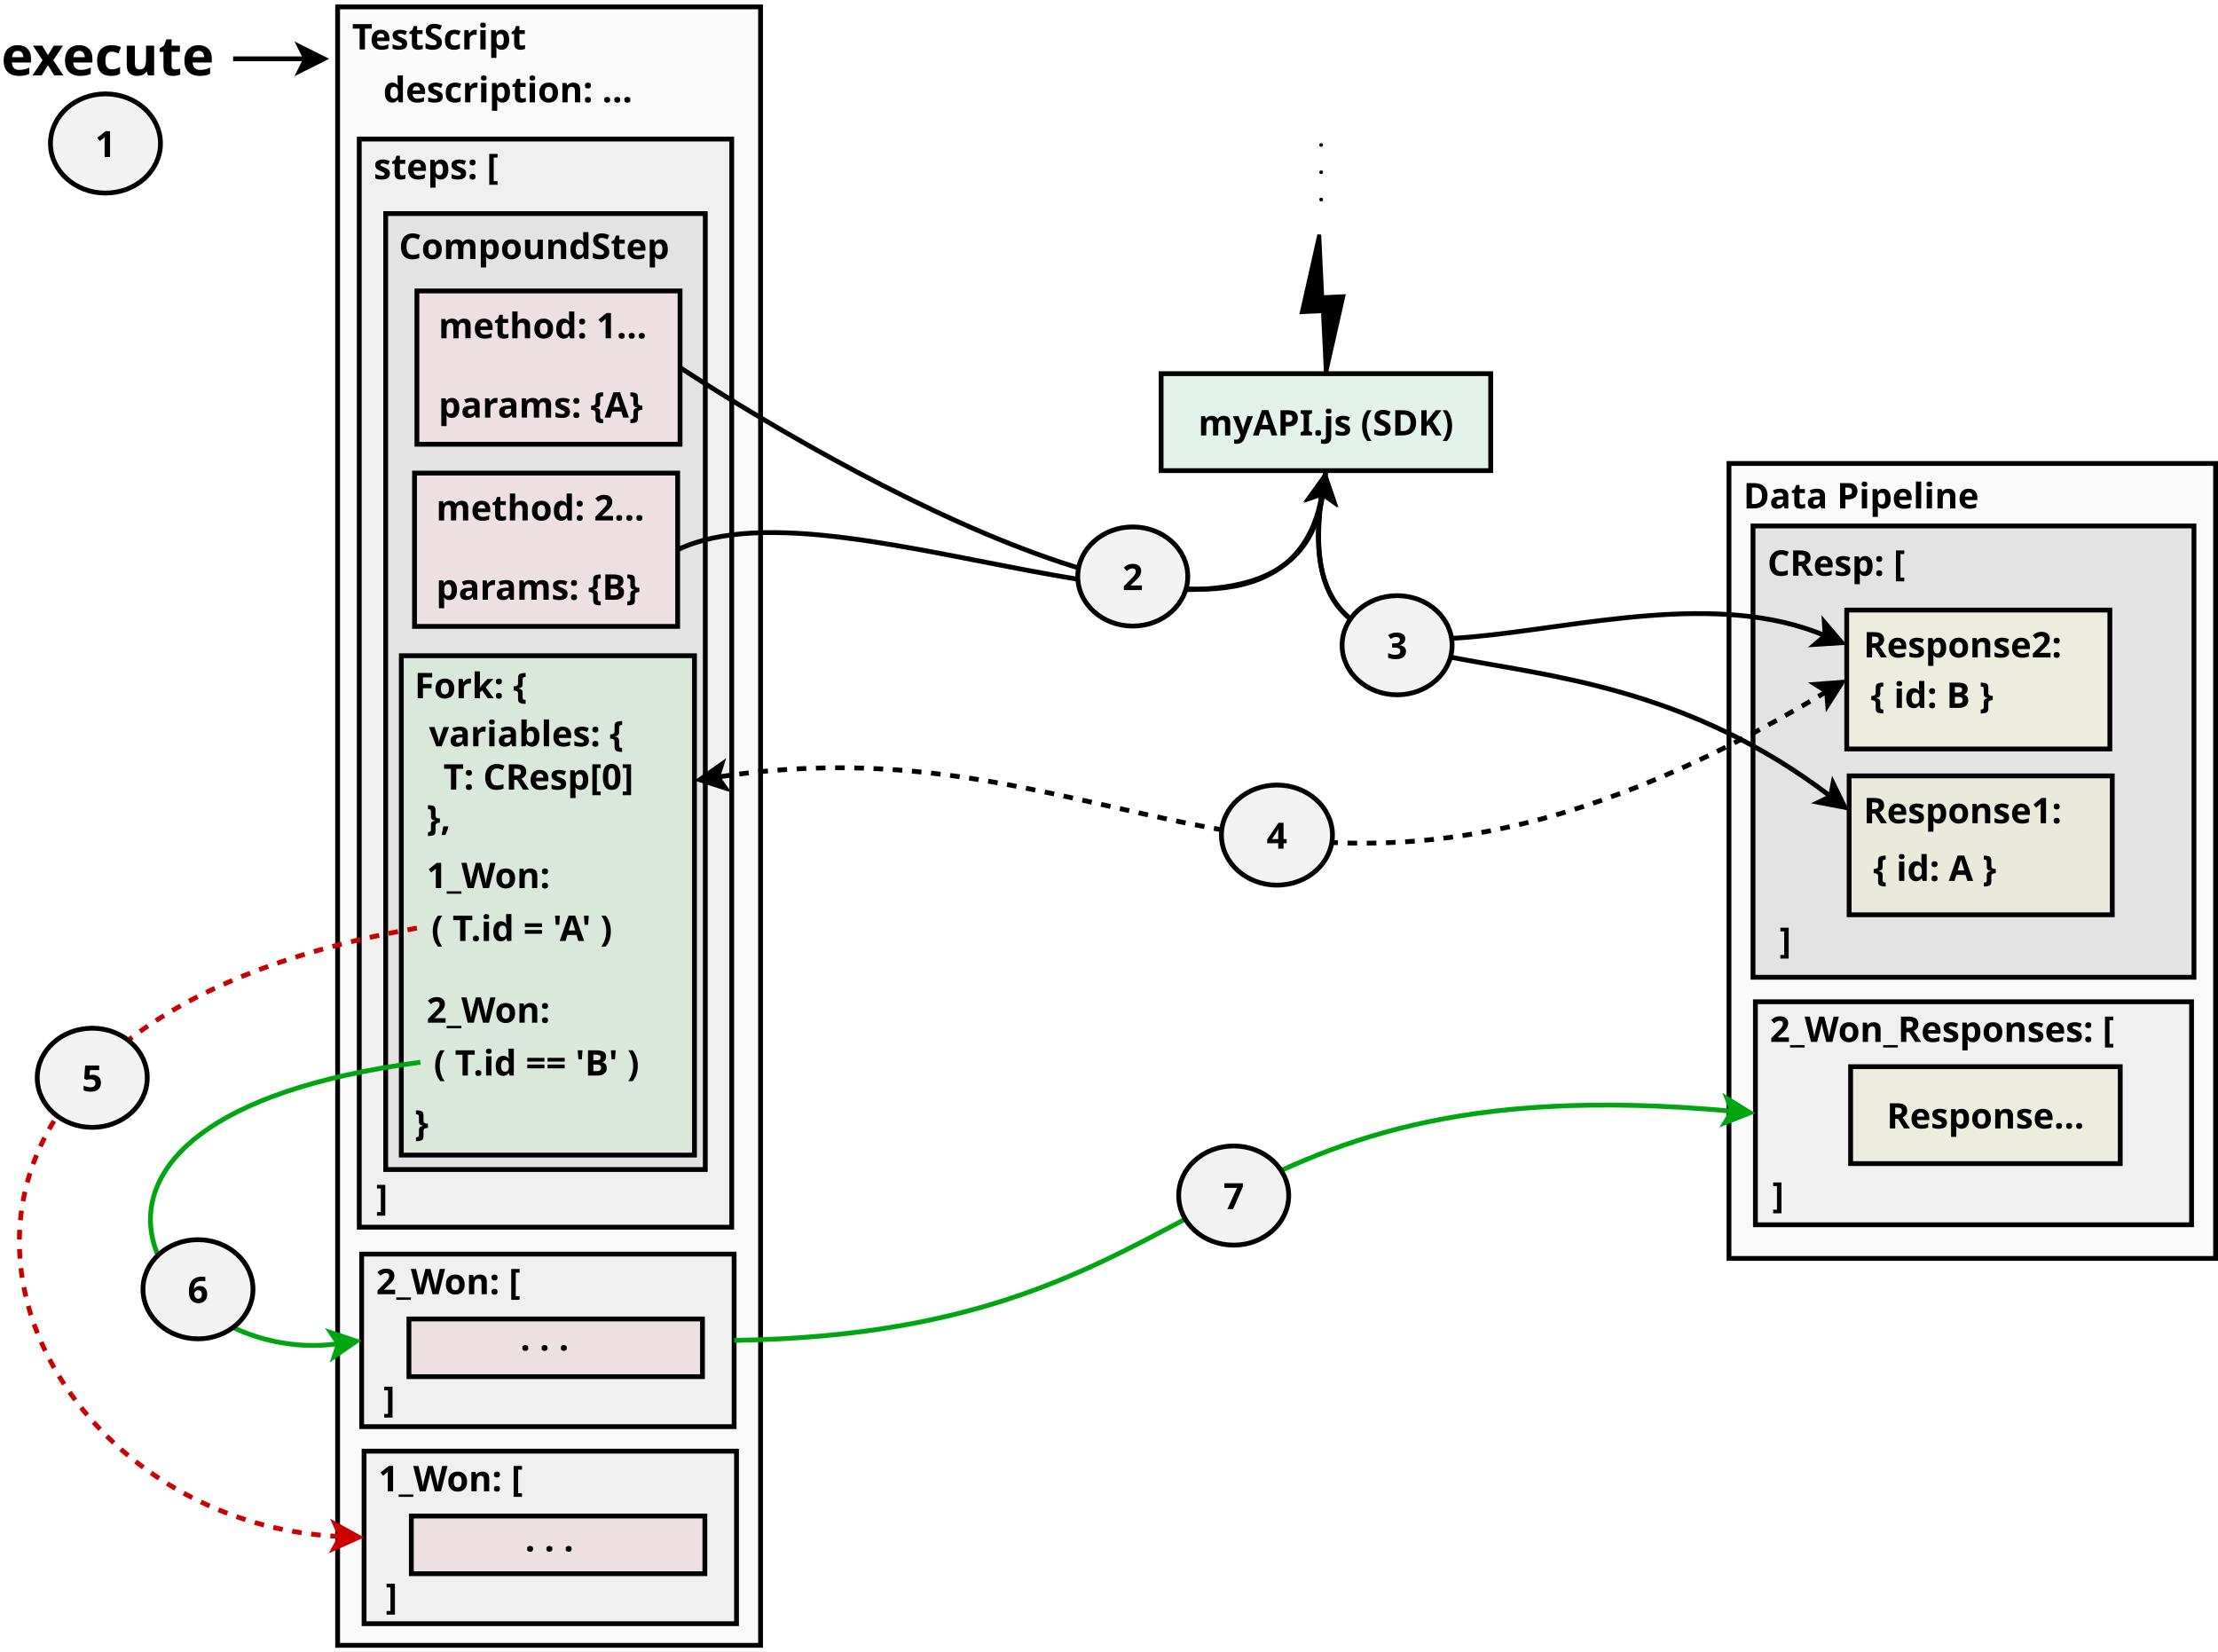
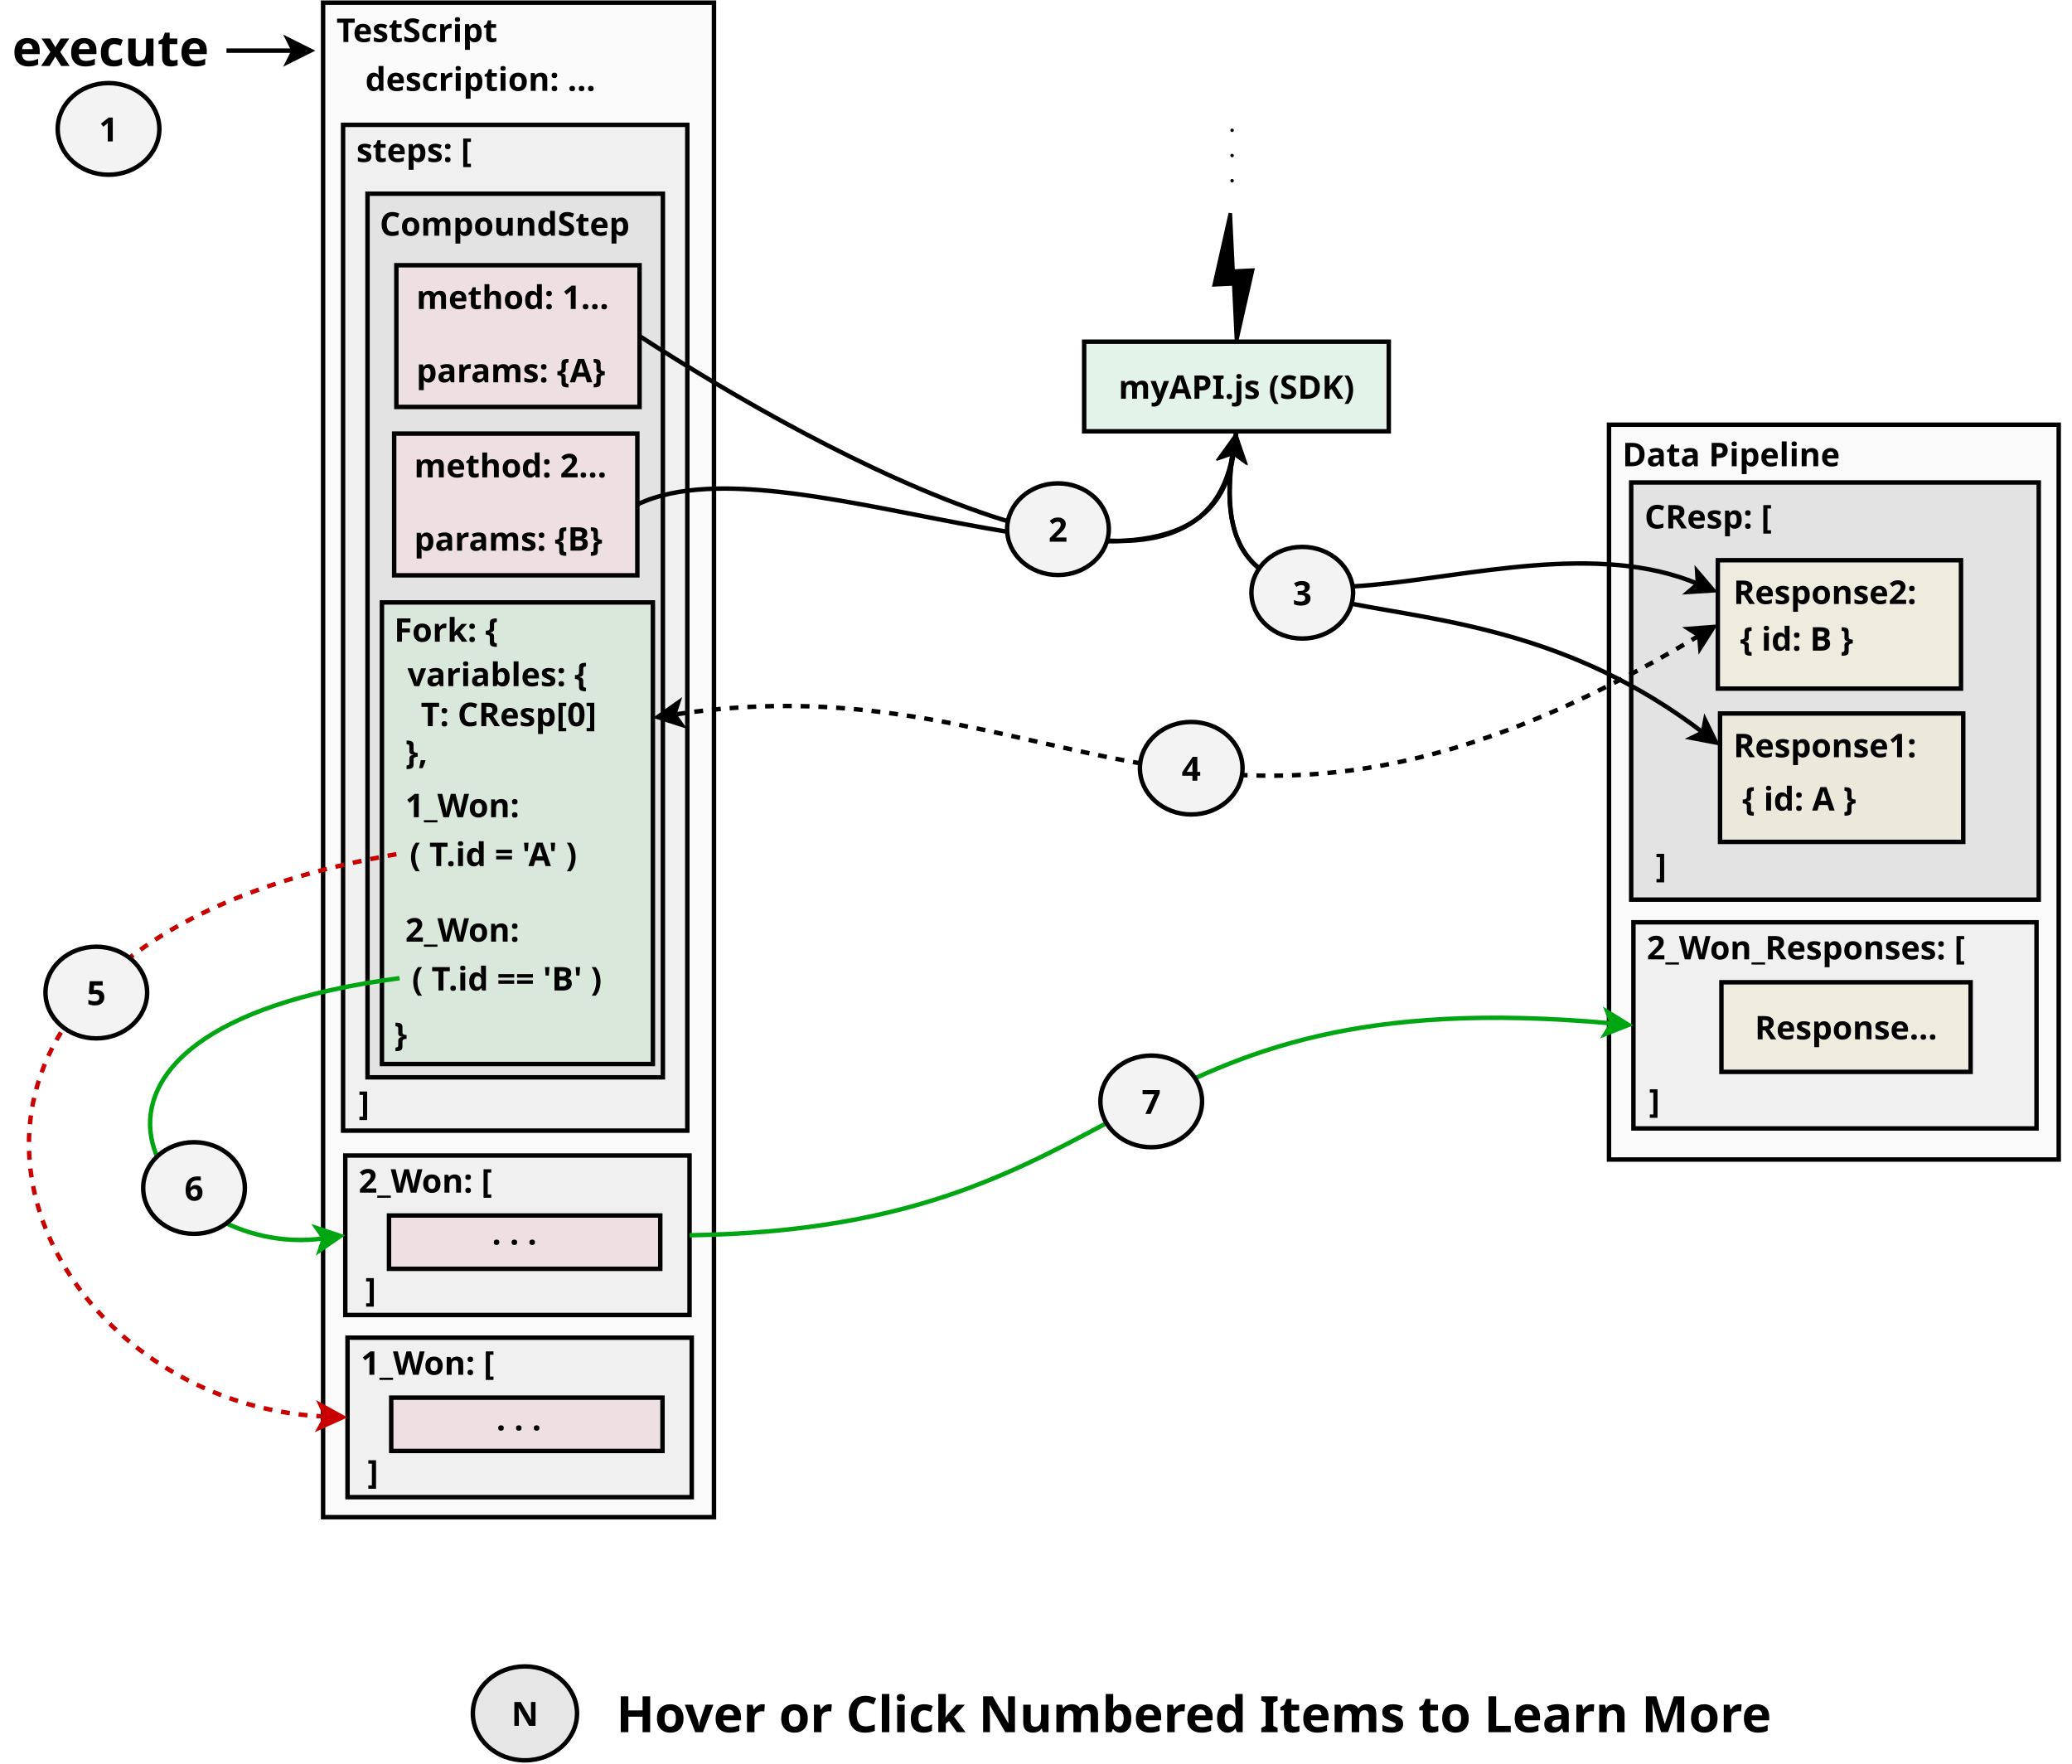
- <svg xmlns="http://www.w3.org/2000/svg" width="47cm" height="35cm" viewBox="403 42 923 684">
+ <svg xmlns="http://www.w3.org/2000/svg" width="47cm" height="40cm" viewBox="403 42 923 794">
  <g>
    <rect style="fill: #fafafa" x="1122.5" y="233.2" width="202.498" height="330.8" />
    <rect style="fill: none; fill-opacity:0; stroke-width: 2; stroke: #000000" x="1122.5" y="233.2" width="202.498" height="330.8" />
    <text font-size="14.676" style="fill: #000000;text-anchor:middle;font-family:sans-serif;font-style:normal;font-weight:700" x="1223.75" y="404.128">
      <tspan x="1223.75" y="404.128" />
    </text>
  </g>
  <g>
    <rect style="fill: #e3e3e3" x="1132.5" y="259.2" width="183.5" height="187.8" />
    <rect style="fill: none; fill-opacity:0; stroke-width: 2; stroke: #000000" x="1132.5" y="259.2" width="183.5" height="187.8" />
    <text font-size="14.676" style="fill: #000000;text-anchor:middle;font-family:sans-serif;font-style:normal;font-weight:700" x="1224.25" y="358.628">
      <tspan x="1224.25" y="358.628" />
    </text>
  </g>
  <g>
    <rect style="fill: #fafafa" x="543.5" y="43.2" width="176" height="681.8" />
    <rect style="fill: none; fill-opacity:0; stroke-width: 2; stroke: #000000" x="543.5" y="43.2" width="176" height="681.8" />
    <text font-size="14.676" style="fill: #000000;text-anchor:middle;font-family:sans-serif;font-style:normal;font-weight:700" x="631.5" y="389.628">
      <tspan x="631.5" y="389.628" />
    </text>
  </g>
  <text font-size="14.721" style="fill: #000000;text-anchor:start;font-family:sans-serif;font-style:normal;font-weight:700" x="549.5" y="60.9">
    <tspan x="549.5" y="60.9">TestScript</tspan>
  </text>
  <text font-size="14.721" style="fill: #000000;text-anchor:start;font-family:sans-serif;font-style:normal;font-weight:700" x="562.5" y="82.9">
    <tspan x="562.5" y="82.9">description: ...</tspan>
  </text>
  <g>
    <rect style="fill: #f0f0f0" x="552.5" y="98.2" width="155" height="452.8" />
    <rect style="fill: none; fill-opacity:0; stroke-width: 2; stroke: #000000" x="552.5" y="98.2" width="155" height="452.8" />
    <text font-size="14.676" style="fill: #000000;text-anchor:middle;font-family:sans-serif;font-style:normal;font-weight:700" x="630" y="330.128">
      <tspan x="630" y="330.128" />
    </text>
  </g>
  <text font-size="14.721" style="fill: #000000;text-anchor:start;font-family:sans-serif;font-style:normal;font-weight:700" x="558.5" y="114.9">
    <tspan x="558.5" y="114.9">steps: [</tspan>
  </text>
  <text font-size="14.721" style="fill: #000000;text-anchor:start;font-family:sans-serif;font-style:normal;font-weight:700" x="559.5" y="543.9">
    <tspan x="559.5" y="543.9">]</tspan>
  </text>
  <g>
    <rect style="fill: #e3e3e3" x="563.5" y="129.2" width="133" height="397.8" />
    <rect style="fill: none; fill-opacity:0; stroke-width: 2; stroke: #000000" x="563.5" y="129.2" width="133" height="397.8" />
    <text font-size="14.676" style="fill: #000000;text-anchor:middle;font-family:sans-serif;font-style:normal;font-weight:700" x="630" y="333.628">
      <tspan x="630" y="333.628" />
    </text>
  </g>
  <g>
    <rect style="fill: #eedfe2" x="575.5" y="237.2" width="109.5" height="63.8" />
    <rect style="fill: none; fill-opacity:0; stroke-width: 2; stroke: #000000" x="575.5" y="237.2" width="109.5" height="63.8" />
    <text font-size="14.676" style="fill: #000000;text-anchor:middle;font-family:sans-serif;font-style:normal;font-weight:700" x="630.25" y="274.628">
      <tspan x="630.25" y="274.628" />
    </text>
  </g>
  <text font-size="14.721" style="fill: #000000;text-anchor:start;font-family:sans-serif;font-style:normal;font-weight:700" x="584.5" y="256.9">
    <tspan x="584.5" y="256.9">method: 2...</tspan>
  </text>
  <text font-size="14.721" style="fill: #000000;text-anchor:start;font-family:sans-serif;font-style:normal;font-weight:700" x="584.5" y="289.9">
    <tspan x="584.5" y="289.9">params: {B}</tspan>
  </text>
  <g>
    <rect style="fill: #eedfe2" x="576.498" y="161.4" width="109.5" height="63.8" />
    <rect style="fill: none; fill-opacity:0; stroke-width: 2; stroke: #000000" x="576.498" y="161.4" width="109.5" height="63.8" />
    <text font-size="14.676" style="fill: #000000;text-anchor:middle;font-family:sans-serif;font-style:normal;font-weight:700" x="631.248" y="198.828">
      <tspan x="631.248" y="198.828" />
    </text>
  </g>
  <text font-size="14.721" style="fill: #000000;text-anchor:start;font-family:sans-serif;font-style:normal;font-weight:700" x="585.498" y="181.1">
    <tspan x="585.498" y="181.1">method: 1...</tspan>
  </text>
  <text font-size="14.721" style="fill: #000000;text-anchor:start;font-family:sans-serif;font-style:normal;font-weight:700" x="585.498" y="214.1">
    <tspan x="585.498" y="214.1">params: {A}</tspan>
  </text>
  <text font-size="14.721" style="fill: #000000;text-anchor:start;font-family:sans-serif;font-style:normal;font-weight:700" x="569" y="148.1">
    <tspan x="569" y="148.1">CompoundStep</tspan>
  </text>
  <g>
    <polygon style="fill: #000000" points="954.766,195.826 953.521,169.804 944.731,170.225 952,138 953.245,164.022 962.035,163.601 " />
    <polygon style="fill: none; fill-opacity:0; stroke-width: 1.6; stroke: #000000" points="954.766,195.826 953.521,169.804 944.731,170.225 952,138 953.245,164.022 962.035,163.601 " />
  </g>
  <g>
    <rect style="fill: #e4f3e9" x="886.19" y="195.826" width="137.15" height="40.344" />
    <rect style="fill: none; fill-opacity:0; stroke-width: 2; stroke: #000000" x="886.19" y="195.826" width="137.15" height="40.344" />
    <text font-size="14.676" style="fill: #000000;text-anchor:middle;font-family:sans-serif;font-style:normal;font-weight:700" x="954.765" y="221.526">
      <tspan x="954.765" y="221.526">myAPI.js (SDK)</tspan>
    </text>
  </g>
  <text font-size="22.623" style="fill: #000000;text-anchor:start;font-family:sans-serif;font-style:normal;font-weight:700" x="403.502" y="71.7">
    <tspan x="403.502" y="71.7">execute</tspan>
  </text>
  <g>
    <line style="fill: none; fill-opacity:0; stroke-width: 2; stroke: #000000" x1="500.002" y1="64.8" x2="530.266" y2="64.8" />
    <polygon style="fill: #000000" points="537.766,64.8 527.766,69.8 530.266,64.8 527.766,59.8 " />
    <polygon style="fill: none; fill-opacity:0; stroke-width: 2; stroke: #000000" points="537.766,64.8 527.766,69.8 530.266,64.8 527.766,59.8 " />
  </g>
  <text font-size="14.721" style="fill: #000000;text-anchor:start;font-family:sans-serif;font-style:normal;font-weight:700" x="1128.5" y="251.9">
    <tspan x="1128.5" y="251.9">Data Pipeline</tspan>
  </text>
  <g>
    <path style="fill: none; fill-opacity:0; stroke-width: 2; stroke: #000000" d="M 954.766 236.17 C 929,367 1073,267 1162.53,304.858" />
    <polygon style="fill: #000000" points="1169.44,307.779 1158.28,308.49 1162.53,304.858 1162.18,299.279 " />
    <polygon style="fill: none; fill-opacity:0; stroke-width: 2; stroke: #000000" points="1169.44,307.779 1158.28,308.49 1162.53,304.858 1162.18,299.279 " />
  </g>
  <g>
    <rect style="fill: #eeebdf" x="1171.5" y="294.2" width="109.5" height="57.8" />
    <rect style="fill: none; fill-opacity:0; stroke-width: 2; stroke: #000000" x="1171.5" y="294.2" width="109.5" height="57.8" />
    <text font-size="14.676" style="fill: #000000;text-anchor:middle;font-family:sans-serif;font-style:normal;font-weight:700" x="1226.25" y="328.628">
      <tspan x="1226.25" y="328.628" />
    </text>
  </g>
  <text font-size="14.721" style="fill: #000000;text-anchor:start;font-family:sans-serif;font-style:normal;font-weight:700" x="1178.5" y="313.9">
    <tspan x="1178.5" y="313.9">Response2: </tspan>
  </text>
  <text font-size="14.721" style="fill: #000000;text-anchor:start;font-family:sans-serif;font-style:normal;font-weight:700" x="1181.5" y="334.9">
    <tspan x="1181.5" y="334.9">{ id: B        }</tspan>
  </text>
  <text font-size="14.721" style="fill: #000000;text-anchor:start;font-family:sans-serif;font-style:normal;font-weight:700" x="1236.5" y="302.9">
    <tspan x="1236.5" y="302.9" />
  </text>
  <g>
    <rect style="fill: #ebe8dc" x="1172.5" y="363.2" width="109.5" height="57.8" />
    <rect style="fill: none; fill-opacity:0; stroke-width: 2; stroke: #000000" x="1172.5" y="363.2" width="109.5" height="57.8" />
    <text font-size="14.676" style="fill: #000000;text-anchor:middle;font-family:sans-serif;font-style:normal;font-weight:700" x="1227.25" y="397.628">
      <tspan x="1227.25" y="397.628" />
    </text>
  </g>
  <text font-size="14.721" style="fill: #000000;text-anchor:start;font-family:sans-serif;font-style:normal;font-weight:700" x="1178.5" y="382.9">
    <tspan x="1178.5" y="382.9">Response1: </tspan>
  </text>
  <g>
    <path style="fill: none; fill-opacity:0; stroke-width: 2; stroke: #000000" d="M 954.766 236.17 C 931.002,352.998 1046,281 1164.77,371.739" />
    <polygon style="fill: #000000" points="1170.73,376.292 1159.74,374.195 1164.77,371.739 1165.81,366.248 " />
    <polygon style="fill: none; fill-opacity:0; stroke-width: 2; stroke: #000000" points="1170.73,376.292 1159.74,374.195 1164.77,371.739 1165.81,366.248 " />
  </g>
  <g>
    <path style="fill: none; fill-opacity:0; stroke-width: 2; stroke: #000000" d="M 685 269.1 C 756,235 941.002,338.998 953.474,245.82" />
    <polygon style="fill: #000000" points="954.469,238.386 958.098,248.961 953.474,245.82 948.187,247.635 " />
    <polygon style="fill: none; fill-opacity:0; stroke-width: 2; stroke: #000000" points="954.469,238.386 958.098,248.961 953.474,245.82 948.187,247.635 " />
  </g>
  <g>
    <path style="fill: none; fill-opacity:0; stroke-width: 2; stroke: #000000" d="M 685.998 193.3 C 767,246 938.002,338.998 953.199,245.779" />
    <polygon style="fill: #000000" points="954.406,238.377 957.732,249.051 953.199,245.779 947.862,247.442 " />
    <polygon style="fill: none; fill-opacity:0; stroke-width: 2; stroke: #000000" points="954.406,238.377 957.732,249.051 953.199,245.779 947.862,247.442 " />
  </g>
  <text font-size="9.076" style="fill: #000000;text-anchor:start;font-family:sans-serif;font-style:normal;font-weight:700" x="951.502" y="101.3">
    <tspan x="951.502" y="101.3">.</tspan>
    <tspan x="951.502" y="112.645">.</tspan>
    <tspan x="951.502" y="123.991">.</tspan>
  </text>
  <g>
    <rect style="fill: #f0f0f0" x="553.5" y="562.2" width="155" height="71.8" />
    <rect style="fill: none; fill-opacity:0; stroke-width: 2; stroke: #000000" x="553.5" y="562.2" width="155" height="71.8" />
    <text font-size="14.676" style="fill: #000000;text-anchor:middle;font-family:sans-serif;font-style:normal;font-weight:700" x="631" y="603.628">
      <tspan x="631" y="603.628" />
    </text>
  </g>
  <text font-size="14.721" style="fill: #000000;text-anchor:start;font-family:sans-serif;font-style:normal;font-weight:700" x="559.5" y="578.9">
    <tspan x="559.5" y="578.9">2_Won: [</tspan>
  </text>
  <text font-size="14.721" style="fill: #000000;text-anchor:start;font-family:sans-serif;font-style:normal;font-weight:700" x="562.5" y="627.9">
    <tspan x="562.5" y="627.9">]</tspan>
  </text>
  <g>
    <rect style="fill: #eedfe2" x="573.174" y="589.2" width="122.15" height="24" />
    <rect style="fill: none; fill-opacity:0; stroke-width: 2; stroke: #000000" x="573.174" y="589.2" width="122.15" height="24" />
    <text font-size="1.6" style="fill: #000000;text-anchor:middle;font-family:sans-serif;font-style:normal;font-weight:700" x="634.249" y="601.8">
      <tspan x="634.249" y="601.8" />
    </text>
  </g>
  <text font-size="14.721" style="fill: #000000;text-anchor:start;font-family:sans-serif;font-style:normal;font-weight:700" x="1182.5" y="406.9">
    <tspan x="1182.5" y="406.9">{ id: A        }</tspan>
  </text>
  <g>
    <rect style="fill: #dae8dc" x="570" y="313.2" width="122" height="207.8" />
    <rect style="fill: none; fill-opacity:0; stroke-width: 2; stroke: #000000" x="570" y="313.2" width="122" height="207.8" />
    <text font-size="14.676" style="fill: #dae8dc;text-anchor:middle;font-family:sans-serif;font-style:normal;font-weight:700" x="631" y="422.628">
      <tspan x="631" y="422.628">TESTING</tspan>
    </text>
  </g>
  <text font-size="14.721" style="fill: #000000;text-anchor:start;font-family:sans-serif;font-style:normal;font-weight:700" x="575.5" y="330.9">
    <tspan x="575.5" y="330.9">Fork: {</tspan>
  </text>
  <text font-size="14.721" style="fill: #000000;text-anchor:start;font-family:sans-serif;font-style:normal;font-weight:700" x="575.5" y="512.9">
    <tspan x="575.5" y="512.9">}</tspan>
  </text>
  <text font-size="14.721" style="fill: #000000;text-anchor:start;font-family:sans-serif;font-style:normal;font-weight:700" x="1138.5" y="279.9">
    <tspan x="1138.5" y="279.9">CResp: [</tspan>
  </text>
  <text font-size="14.721" style="fill: #000000;text-anchor:start;font-family:sans-serif;font-style:normal;font-weight:700" x="1143.5" y="436.9">
    <tspan x="1143.5" y="436.9">]</tspan>
  </text>
  <g>
    <rect style="fill: #f0f0f0" x="1133.5" y="457.2" width="181.5" height="92.8" />
    <rect style="fill: none; fill-opacity:0; stroke-width: 2; stroke: #000000" x="1133.5" y="457.2" width="181.5" height="92.8" />
    <text font-size="14.676" style="fill: #000000;text-anchor:middle;font-family:sans-serif;font-style:normal;font-weight:700" x="1224.25" y="509.128">
      <tspan x="1224.25" y="509.128" />
    </text>
  </g>
  <text font-size="14.721" style="fill: #000000;text-anchor:start;font-family:sans-serif;font-style:normal;font-weight:700" x="1139.5" y="473.9">
    <tspan x="1139.5" y="473.9">2_Won_Responses: [</tspan>
  </text>
  <text font-size="14.721" style="fill: #000000;text-anchor:start;font-family:sans-serif;font-style:normal;font-weight:700" x="1140.5" y="542.9">
    <tspan x="1140.5" y="542.9">]</tspan>
  </text>
  <g>
    <rect style="fill: #eeebdf" x="1173.12" y="484.2" width="112.2" height="40.344" />
    <rect style="fill: none; fill-opacity:0; stroke-width: 2; stroke: #000000" x="1173.12" y="484.2" width="112.2" height="40.344" />
    <text font-size="14.676" style="fill: #000000;text-anchor:middle;font-family:sans-serif;font-style:normal;font-weight:700" x="1229.22" y="509.9">
      <tspan x="1229.22" y="509.9">Response...</tspan>
    </text>
  </g>
  <text font-size="14.721" style="fill: #000000;text-anchor:start;font-family:sans-serif;font-style:normal;font-weight:700" x="581.5" y="350.9">
    <tspan x="581.5" y="350.9">variables: {</tspan>
  </text>
  <text font-size="14.721" style="fill: #000000;text-anchor:start;font-family:sans-serif;font-style:normal;font-weight:700" x="580.5" y="385.9">
    <tspan x="580.5" y="385.9">},</tspan>
  </text>
  <text font-size="14.721" style="fill: #000000;text-anchor:start;font-family:sans-serif;font-style:normal;font-weight:700" x="587.5" y="368.9">
    <tspan x="587.5" y="368.9">T: CResp[0]</tspan>
  </text>
  <g>
    <rect style="fill: #f0f0f0" x="554.5" y="644.2" width="155" height="71.8" />
    <rect style="fill: none; fill-opacity:0; stroke-width: 2; stroke: #000000" x="554.5" y="644.2" width="155" height="71.8" />
    <text font-size="14.676" style="fill: #000000;text-anchor:middle;font-family:sans-serif;font-style:normal;font-weight:700" x="632" y="685.628">
      <tspan x="632" y="685.628" />
    </text>
  </g>
  <text font-size="14.721" style="fill: #000000;text-anchor:start;font-family:sans-serif;font-style:normal;font-weight:700" x="560.5" y="660.9">
    <tspan x="560.5" y="660.9">1_Won: [</tspan>
  </text>
  <text font-size="14.721" style="fill: #000000;text-anchor:start;font-family:sans-serif;font-style:normal;font-weight:700" x="563.5" y="709.9">
    <tspan x="563.5" y="709.9">]</tspan>
  </text>
  <g>
    <rect style="fill: #eedfe2" x="574.174" y="671.2" width="122.15" height="24" />
    <rect style="fill: none; fill-opacity:0; stroke-width: 2; stroke: #000000" x="574.174" y="671.2" width="122.15" height="24" />
    <text font-size="1.6" style="fill: #000000;text-anchor:middle;font-family:sans-serif;font-style:normal;font-weight:700" x="635.249" y="683.8">
      <tspan x="635.249" y="683.8" />
    </text>
  </g>
  <text font-size="14.721" style="fill: #000000;text-anchor:start;font-family:sans-serif;font-style:normal;font-weight:700" x="580.5" y="409.9">
    <tspan x="580.5" y="409.9">1_Won: </tspan>
  </text>
  <text font-size="14.721" style="fill: #000000;text-anchor:start;font-family:sans-serif;font-style:normal;font-weight:700" x="580.5" y="465.9">
    <tspan x="580.5" y="465.9">2_Won: </tspan>
  </text>
  <text font-size="14.721" style="fill: #000000;text-anchor:start;font-family:sans-serif;font-style:normal;font-weight:700" x="582.5" y="431.9">
    <tspan x="582.5" y="431.9">( T.id = 'A' )</tspan>
  </text>
  <text font-size="14.721" style="fill: #000000;text-anchor:start;font-family:sans-serif;font-style:normal;font-weight:700" x="583.5" y="487.9">
    <tspan x="583.5" y="487.9">( T.id == 'B' )</tspan>
  </text>
  <g>
    <path style="fill: none; fill-opacity:0; stroke-width: 2; stroke-dasharray: 4; stroke: #000000" d="M 1163.15 328.109 C 940,462 876,337 701.624,363.678" />
    <polygon style="fill: #000000" points="1169.58,324.25 1163.58,333.683 1163.15,328.109 1158.44,325.108 " />
    <polygon style="fill: none; fill-opacity:0; stroke-width: 2; stroke: #000000" points="1169.58,324.25 1163.58,333.683 1163.15,328.109 1158.44,325.108 " />
    <polygon style="fill: #000000" points="694.21,364.812 703.339,358.357 701.624,363.678 704.851,368.242 " />
    <polygon style="fill: none; fill-opacity:0; stroke-width: 2; stroke: #000000" points="694.21,364.812 703.339,358.357 701.624,363.678 704.851,368.242 " />
  </g>
  <g>
    <path style="fill: none; fill-opacity:0; stroke-width: 2; stroke-dasharray: 4; stroke: #ca0000" d="M 576.5 426.55 C 321,471 403,674 544.772,679.708" />
    <polygon style="fill: #ca0000" points="552.266,680.01 542.073,684.604 544.772,679.708 542.475,674.612 " />
    <polygon style="fill: none; fill-opacity:0; stroke-width: 2; stroke: #ca0000" points="552.266,680.01 542.073,684.604 544.772,679.708 542.475,674.612 " />
  </g>
  <g>
    <path style="fill: none; fill-opacity:0; stroke-width: 2; stroke: #00a612" d="M 577.928 482.356 C 399,506 470,610 543.861,599.474" />
    <polygon style="fill: #00a612" points="551.286,598.415 542.092,604.776 543.861,599.474 540.681,594.876 " />
    <polygon style="fill: none; fill-opacity:0; stroke-width: 2; stroke: #00a612" points="551.286,598.415 542.092,604.776 543.861,599.474 540.681,594.876 " />
  </g>
  <g>
    <path style="fill: none; fill-opacity:0; stroke-width: 2; stroke: #00a612" d="M 708.5 598.1 C 915,595 895,482 1123.8,502.722" />
    <polygon style="fill: #00a612" points="1131.27,503.398 1120.86,507.476 1123.8,502.722 1121.76,497.517 " />
    <polygon style="fill: none; fill-opacity:0; stroke-width: 2; stroke: #00a612" points="1131.27,503.398 1120.86,507.476 1123.8,502.722 1121.76,497.517 " />
  </g>
  <text font-size="14.721" style="fill: #000000;text-anchor:start;font-family:sans-serif;font-style:normal;font-weight:700" x="619.5" y="602.3">
    <tspan x="619.5" y="602.3">. . .</tspan>
  </text>
  <text font-size="14.721" style="fill: #000000;text-anchor:start;font-family:sans-serif;font-style:normal;font-weight:700" x="621.5" y="685.9">
    <tspan x="621.5" y="685.9">. . .</tspan>
  </text>
  <g>
    <ellipse style="fill: #f3f3f3" cx="446.89" cy="100.033" rx="22.888" ry="20.633" />
    <ellipse style="fill: none; fill-opacity:0; stroke-width: 2; stroke: #000000" cx="446.89" cy="100.033" rx="22.888" ry="20.633" />
    <text font-size="15.059" style="fill: #000000;text-anchor:middle;font-family:sans-serif;font-style:normal;font-weight:700" x="446.89" y="105.671">
      <tspan x="446.89" y="105.671">1</tspan>
    </text>
  </g>
  <g>
    <ellipse style="fill: #f3f3f3" cx="874.39" cy="280.233" rx="22.888" ry="20.633" />
    <ellipse style="fill: none; fill-opacity:0; stroke-width: 2; stroke: #000000" cx="874.39" cy="280.233" rx="22.888" ry="20.633" />
    <text font-size="15.059" style="fill: #000000;text-anchor:middle;font-family:sans-serif;font-style:normal;font-weight:700" x="874.39" y="285.871">
      <tspan x="874.39" y="285.871">2</tspan>
    </text>
  </g>
  <g>
    <ellipse style="fill: #f3f3f3" cx="984.39" cy="308.833" rx="22.888" ry="20.633" />
    <ellipse style="fill: none; fill-opacity:0; stroke-width: 2; stroke: #000000" cx="984.39" cy="308.833" rx="22.888" ry="20.633" />
    <text font-size="15.059" style="fill: #000000;text-anchor:middle;font-family:sans-serif;font-style:normal;font-weight:700" x="984.39" y="314.471">
      <tspan x="984.39" y="314.471">3</tspan>
    </text>
  </g>
  <g>
-     <ellipse style="fill: #f3f3f3" cx="934.39" cy="387.833" rx="23.1" ry="20.824" />
-     <ellipse style="fill: none; fill-opacity:0; stroke-width: 2; stroke: #000000" cx="934.39" cy="387.833" rx="23.1" ry="20.824" />
-     <text font-size="15.059" style="fill: #000000;text-anchor:middle;font-family:sans-serif;font-style:normal;font-weight:700" x="934.39" y="393.471">
-       <tspan x="934.39" y="393.471">4</tspan>
+     <ellipse style="fill: #f3f3f3" cx="934.39" cy="387.832" rx="23.1" ry="20.824" />
+     <ellipse style="fill: none; fill-opacity:0; stroke-width: 2; stroke: #000000" cx="934.39" cy="387.832" rx="23.1" ry="20.824" />
+     <text font-size="15.059" style="fill: #000000;text-anchor:middle;font-family:sans-serif;font-style:normal;font-weight:700" x="934.39" y="393.47">
+       <tspan x="934.39" y="393.47">4</tspan>
    </text>
  </g>
  <g>
    <ellipse style="fill: #f3f3f3" cx="441.388" cy="488.833" rx="22.888" ry="20.633" />
    <ellipse style="fill: none; fill-opacity:0; stroke-width: 2; stroke: #000000" cx="441.388" cy="488.833" rx="22.888" ry="20.633" />
    <text font-size="15.059" style="fill: #000000;text-anchor:middle;font-family:sans-serif;font-style:normal;font-weight:700" x="441.388" y="494.471">
      <tspan x="441.388" y="494.471">5</tspan>
    </text>
  </g>
  <g>
    <ellipse style="fill: #f3f3f3" cx="485.39" cy="576.833" rx="22.888" ry="20.633" />
    <ellipse style="fill: none; fill-opacity:0; stroke-width: 2; stroke: #000000" cx="485.39" cy="576.833" rx="22.888" ry="20.633" />
    <text font-size="15.059" style="fill: #000000;text-anchor:middle;font-family:sans-serif;font-style:normal;font-weight:700" x="485.39" y="582.471">
      <tspan x="485.39" y="582.471">6</tspan>
    </text>
  </g>
  <g>
    <ellipse style="fill: #f3f3f3" cx="916.388" cy="537.833" rx="22.888" ry="20.633" />
    <ellipse style="fill: none; fill-opacity:0; stroke-width: 2; stroke: #000000" cx="916.388" cy="537.833" rx="22.888" ry="20.633" />
    <text font-size="15.059" style="fill: #000000;text-anchor:middle;font-family:sans-serif;font-style:normal;font-weight:700" x="916.388" y="543.471">
      <tspan x="916.388" y="543.471">7</tspan>
    </text>
  </g>
+   <g>
+     <ellipse style="fill: #e6e6e6" cx="634.388" cy="813.333" rx="23.456" ry="21.145" />
+     <ellipse style="fill: none; fill-opacity:0; stroke-width: 2; stroke: #000000" cx="634.388" cy="813.333" rx="23.456" ry="21.145" />
+     <text font-size="15.059" style="fill: #000000;text-anchor:middle;font-family:sans-serif;font-style:normal;font-weight:700" x="634.388" y="818.971">
+       <tspan x="634.388" y="818.971">N</tspan>
+     </text>
+   </g>
+   <text font-size="22.623" style="fill: #000000;text-anchor:start;font-family:sans-serif;font-style:normal;font-weight:700" x="675.5" y="821.8">
+     <tspan x="675.5" y="821.8">Hover or Click Numbered Items to Learn More</tspan>
+   </text>
</svg>
